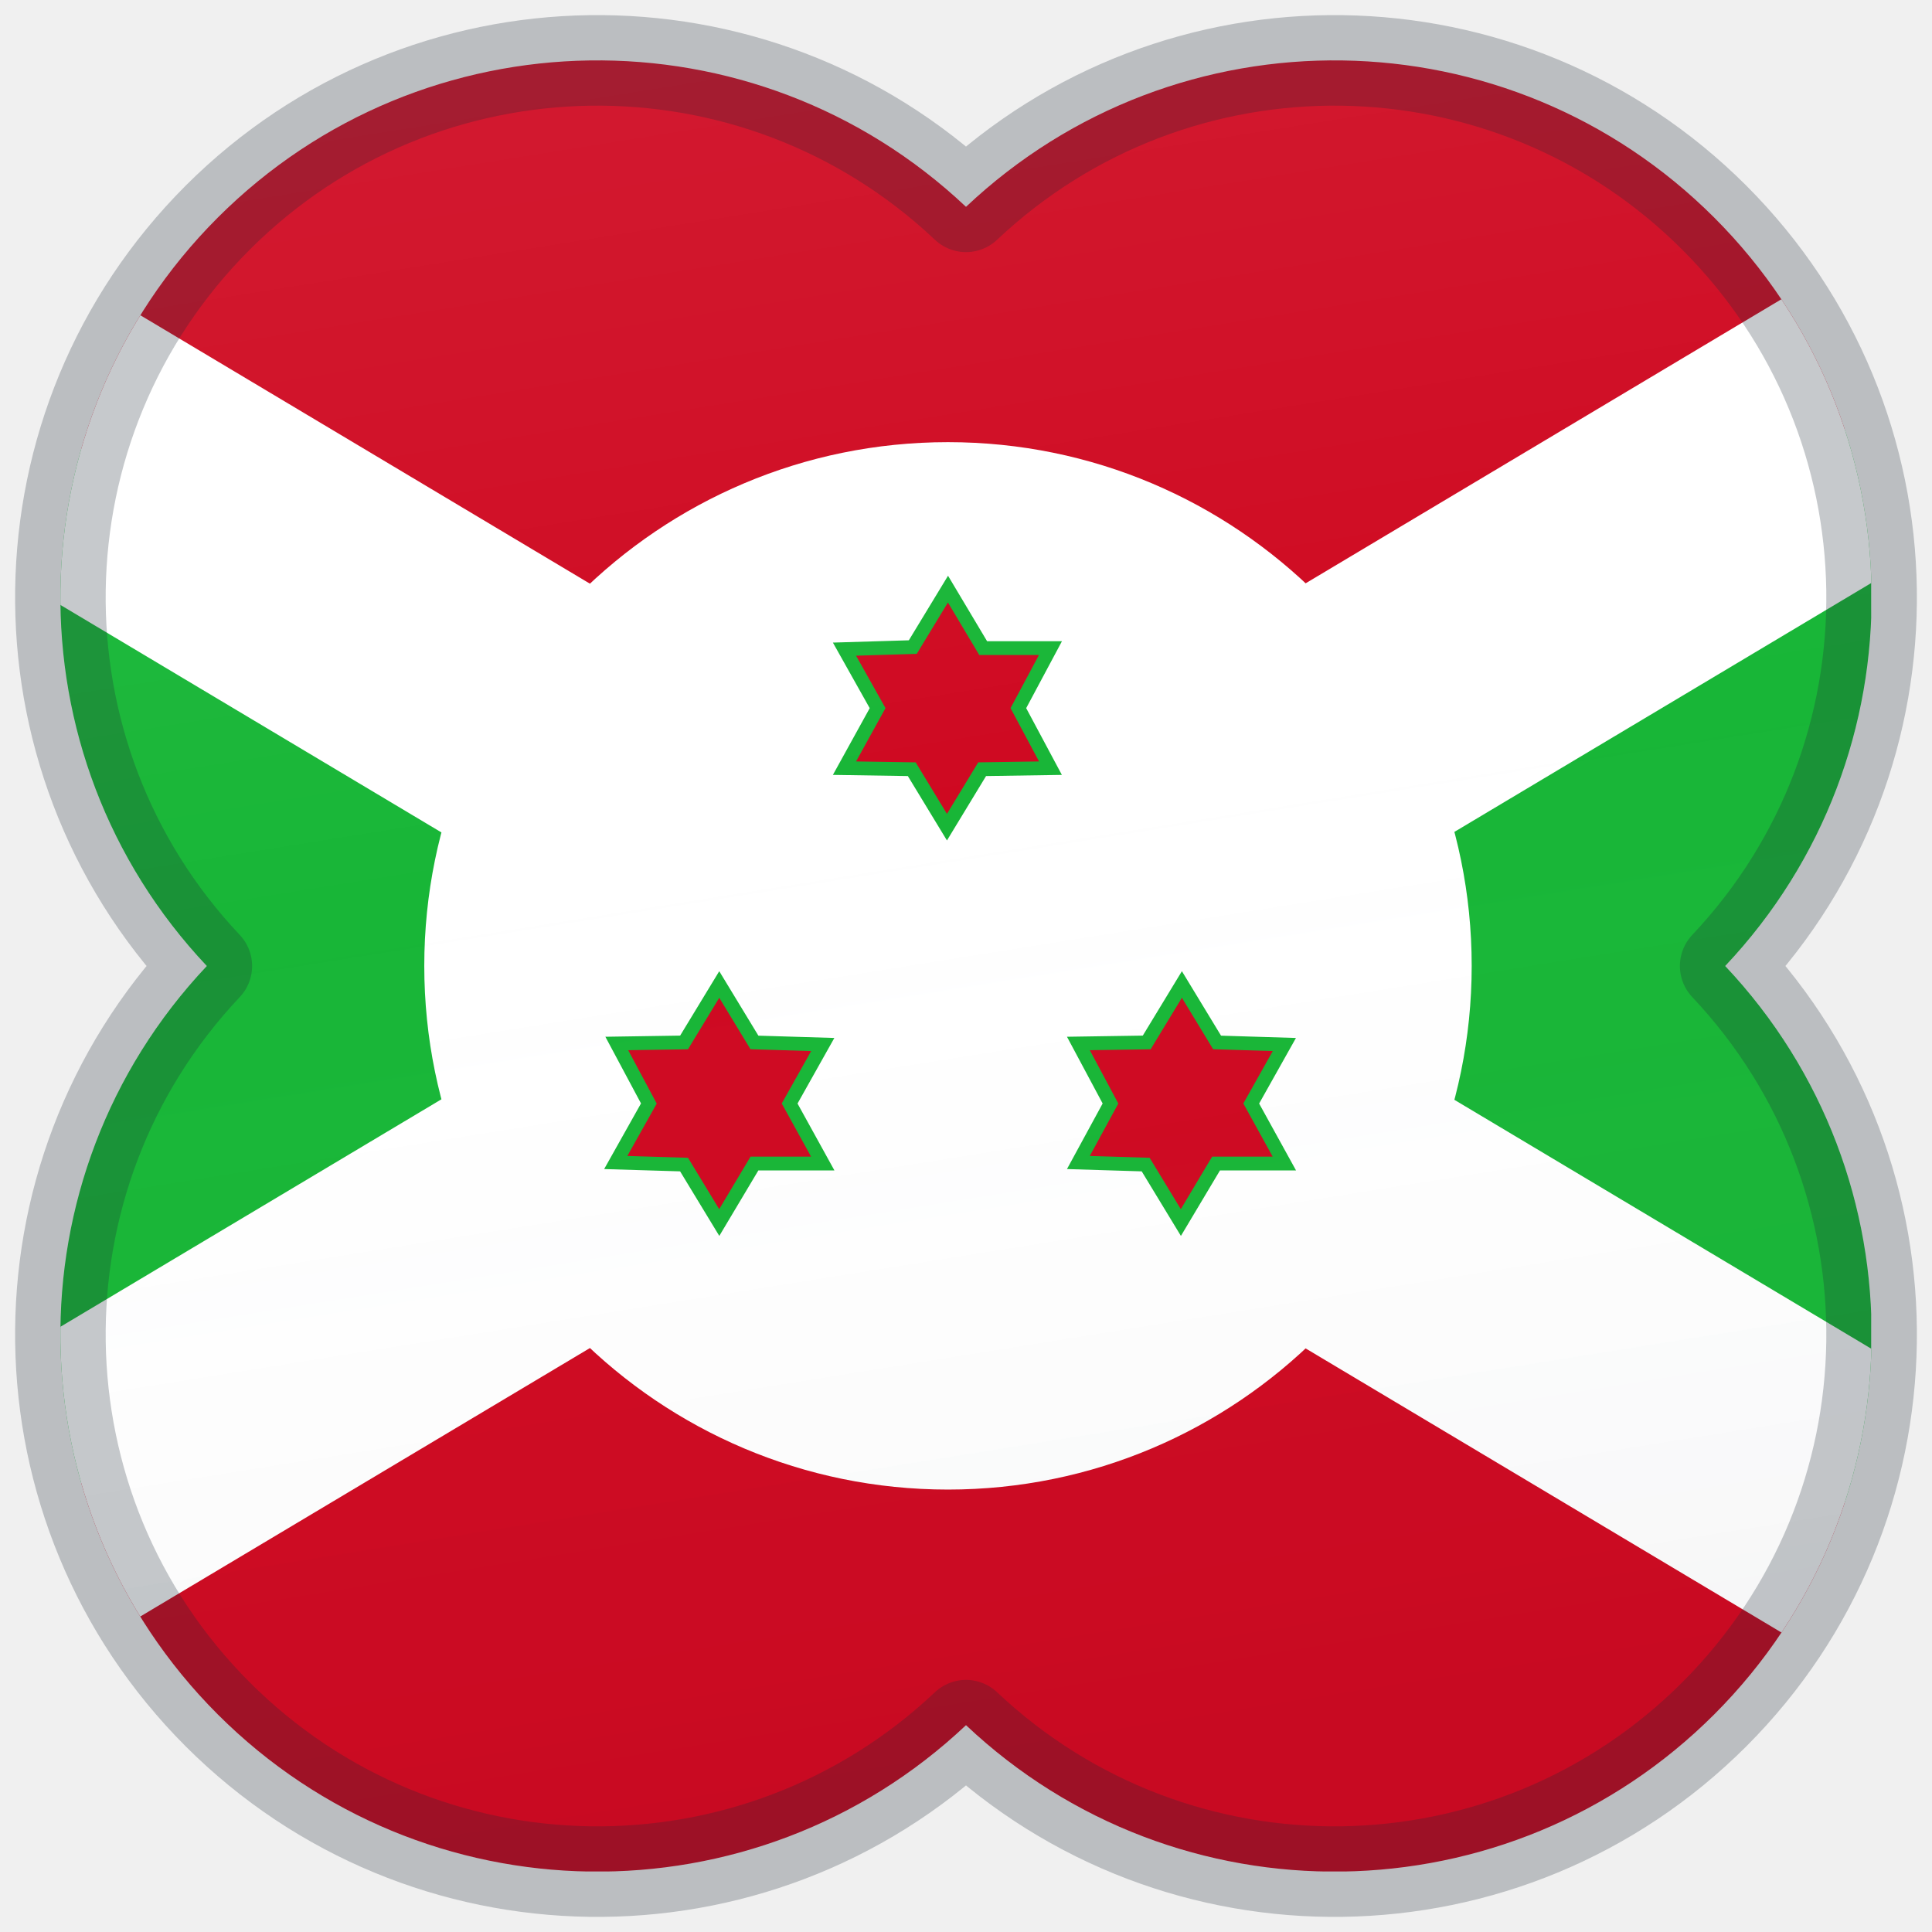
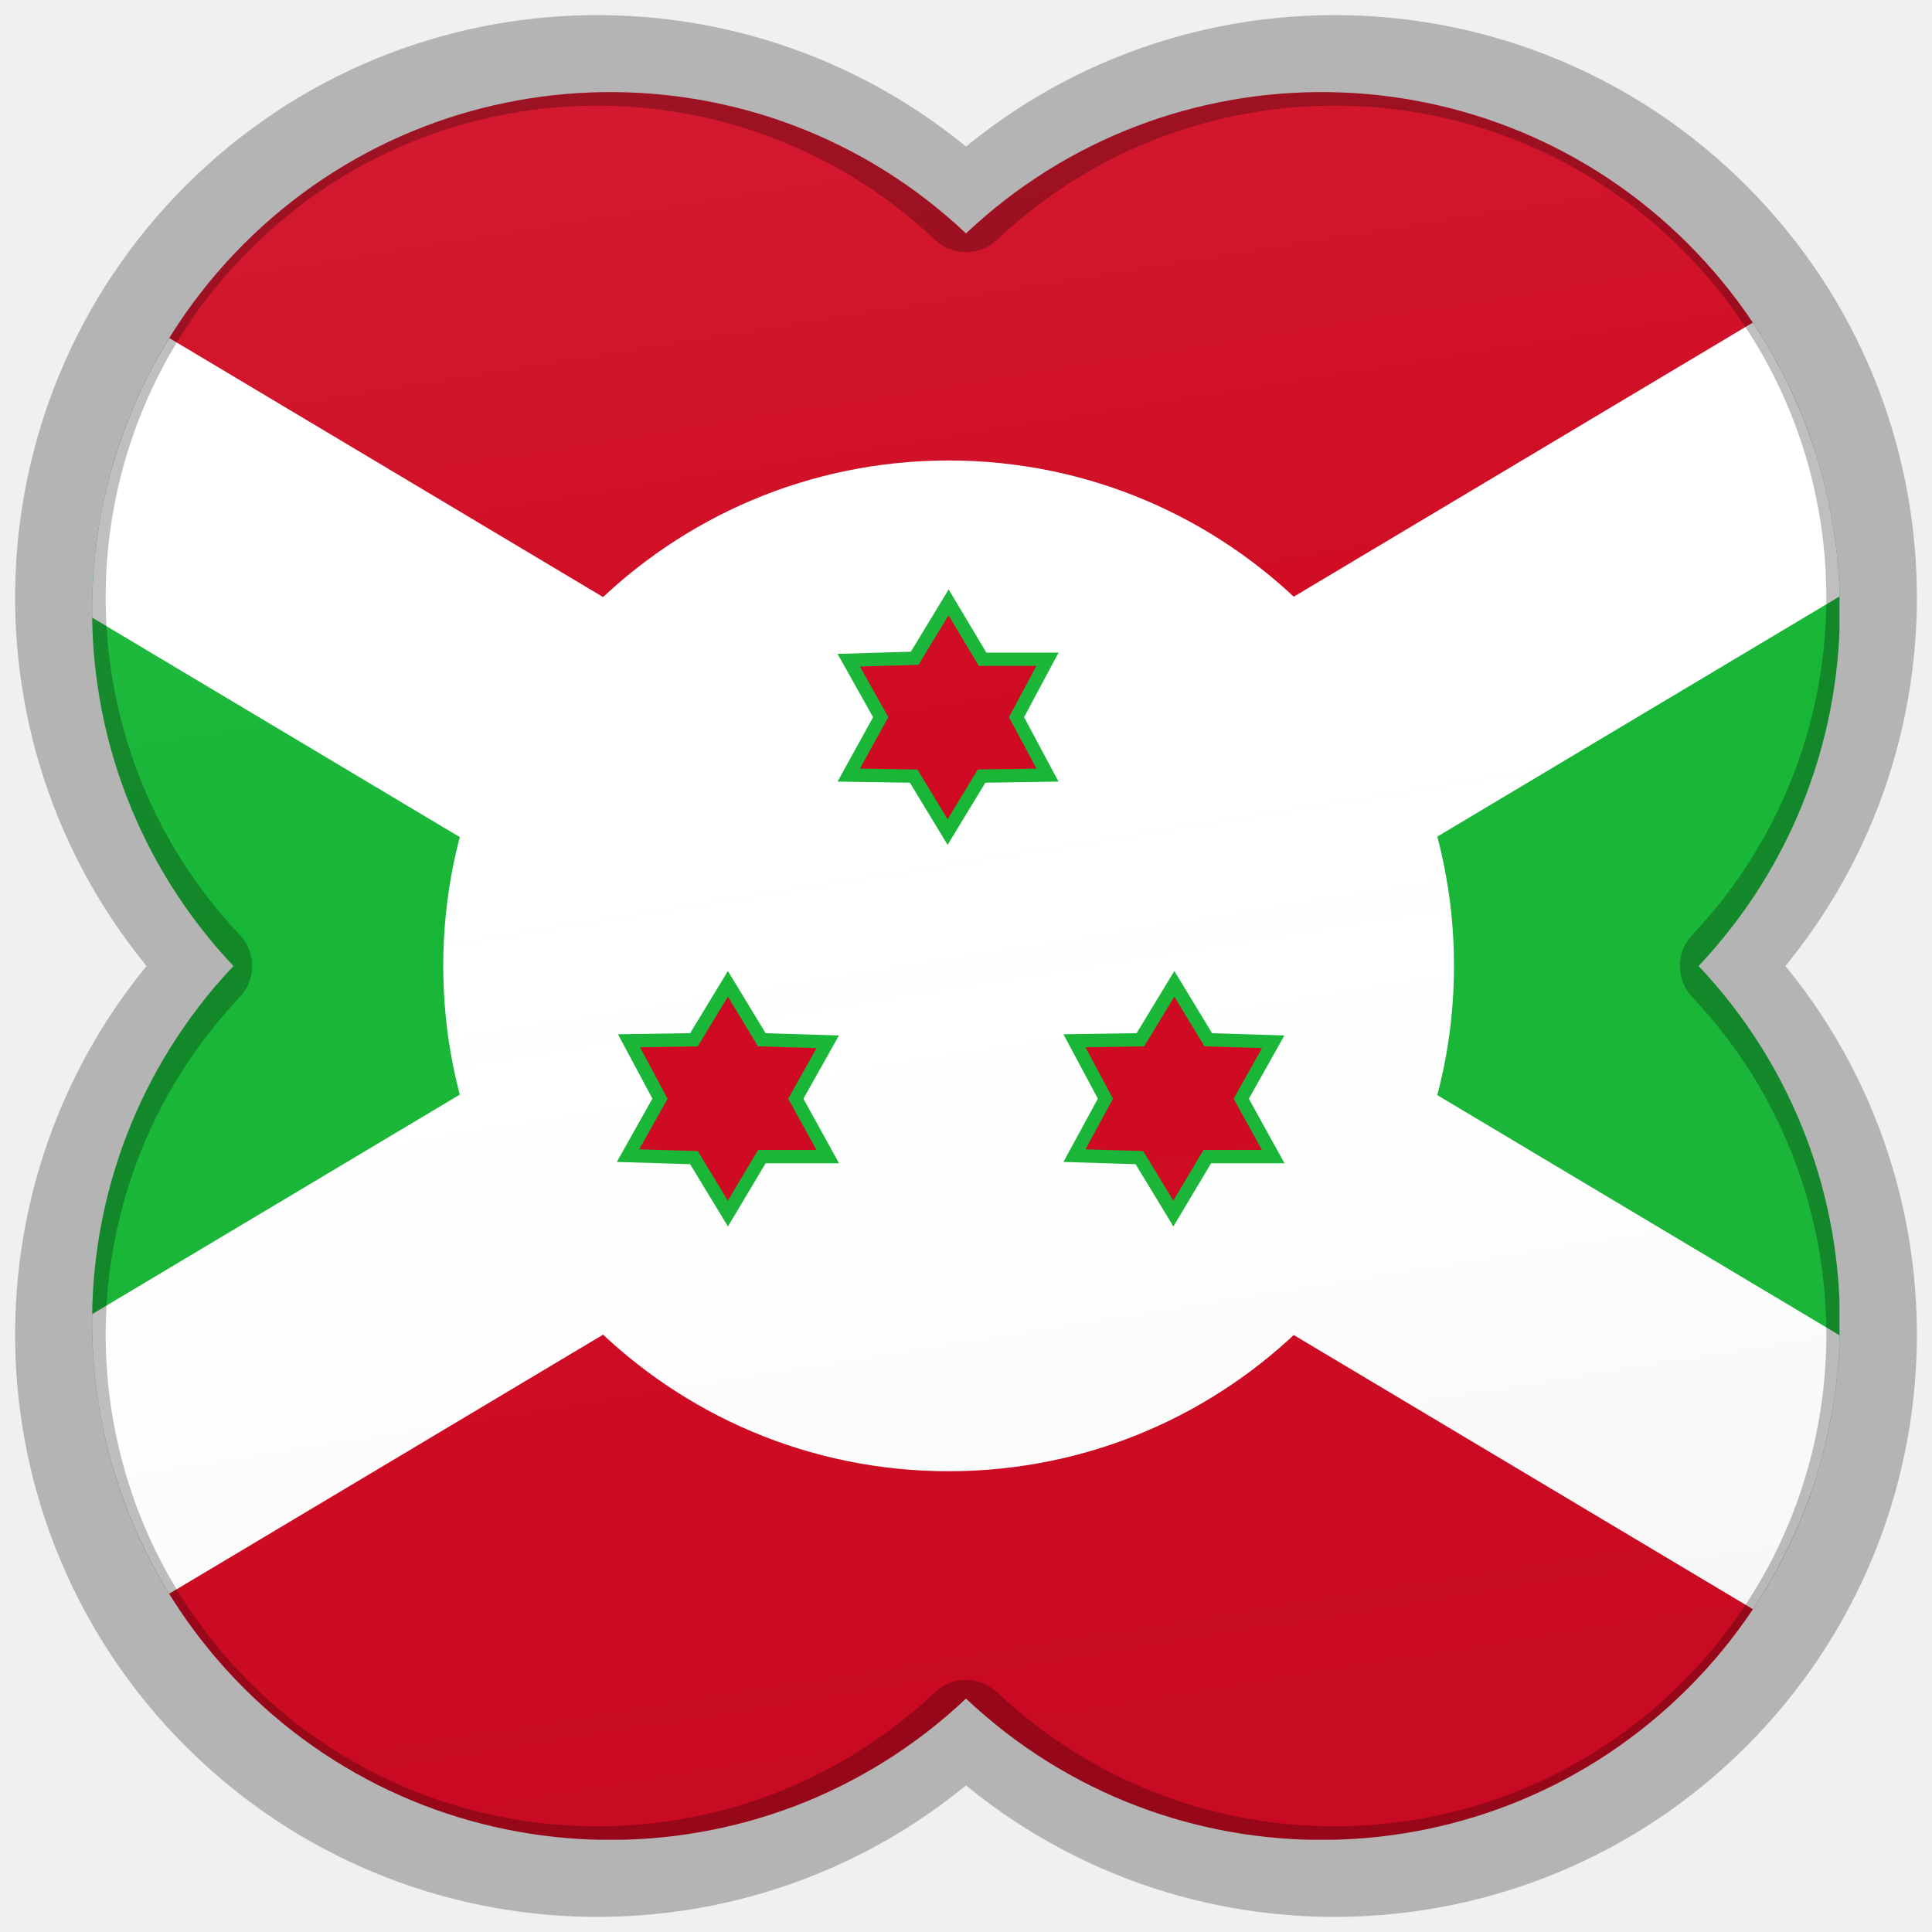
<svg xmlns="http://www.w3.org/2000/svg" viewBox="0 0 512 512" width="512" height="512" role="img" aria-labelledby="petal-soft-bi-title">
  <defs>
    <path id="petal-soft-bi-shape" d="M 256 54.811 A 142.322 142.322 0 0 1 457.189 256 A 142.322 142.322 0 0 1 256 457.189 A 142.322 142.322 0 0 1 54.811 256 A 142.322 142.322 0 0 1 256 54.811 Z" />
    <clipPath id="petal-soft-bi-clip" clipPathUnits="userSpaceOnUse">
      <path d="M 256 54.811 A 142.322 142.322 0 0 1 457.189 256 A 142.322 142.322 0 0 1 256 457.189 A 142.322 142.322 0 0 1 54.811 256 A 142.322 142.322 0 0 1 256 54.811 Z" />
    </clipPath>
    <linearGradient id="petal-soft-bi-shade" x1="0" y1="0" x2="0.16" y2="1">
      <stop offset="0%" stop-color="#ffffff" stop-opacity=".075" />
      <stop offset="48%" stop-color="#ffffff" stop-opacity="0" />
      <stop offset="100%" stop-color="#151a2b" stop-opacity=".038" />
    </linearGradient>
    <clipPath id="petal-soft-bi-source-bi-a">
      <path fill="gray" d="M60.8 337h175v175h-175z" />
    </clipPath>
  </defs>
-   <g clip-path="url(#petal-soft-bi-clip)">
-     <path d="M 256 54.811 A 142.322 142.322 0 0 1 457.189 256 A 142.322 142.322 0 0 1 256 457.189 A 142.322 142.322 0 0 1 54.811 256 A 142.322 142.322 0 0 1 256 54.811 Z" fill="#fff" />
-     <g transform="translate(16, 16) scale(0.9375)">
-       <g fill-rule="evenodd" clip-path="url(#petal-soft-bi-source-bi-a)" transform="translate(-178 -986)scale(2.9257)">
-         <path fill="#18b637" d="m0 337 146.6 87.5L0 512zm293.1 0-146.5 87.5L293 512z" />
-         <path fill="#cf0921" d="m0 337 146.6 87.5L293 337zm0 175 146.6-87.5L293 512z" />
-         <path fill="#fff" d="M293.1 337h-27.3L0 495.7V512h27.3l265.8-158.7z" />
-         <path fill="#fff" d="M197.2 424.5a50.6 50.6 0 1 1-101.2 0 50.6 50.6 0 0 1 101.2 0" />
-         <path fill="#fff" d="M0 337v16.3L265.8 512h27.3v-16.3L27.3 337z" />
-         <path fill="#cf0921" stroke="#18b637" stroke-width="1pt" d="m156.5 405.4-6.6.1-3.4 5.6-3.4-5.6-6.5-.1 3.2-5.8-3.2-5.7 6.6-.2 3.4-5.6 3.4 5.7h6.5l-3.1 5.8zm-22 38.2h-6.6l-3.4 5.7-3.4-5.6-6.6-.2 3.2-5.7-3.1-5.8 6.5-.1 3.4-5.6 3.4 5.6 6.6.2-3.2 5.7zm44.6 0h-6.6l-3.4 5.7-3.4-5.6-6.5-.2 3.1-5.7-3.1-5.8 6.6-.1 3.4-5.6 3.4 5.6 6.5.2-3.2 5.7z" />
+   <g transform="translate(8.96, 8.96) scale(0.965)">
+     <g clip-path="url(#petal-soft-bi-clip)">
+       <path d="M 256 54.811 A 142.322 142.322 0 0 1 457.189 256 A 142.322 142.322 0 0 1 256 457.189 A 142.322 142.322 0 0 1 54.811 256 A 142.322 142.322 0 0 1 256 54.811 Z" fill="#fff" />
+       <g transform="translate(16, 16) scale(0.9375)">
+         <g fill-rule="evenodd" clip-path="url(#petal-soft-bi-source-bi-a)" transform="translate(-178 -986)scale(2.9257)">
+           <path fill="#18b637" d="m0 337 146.6 87.5L0 512zm293.1 0-146.5 87.5L293 512z" />
+           <path fill="#cf0921" d="m0 337 146.6 87.5L293 337zm0 175 146.6-87.5L293 512z" />
+           <path fill="#fff" d="M293.1 337h-27.3L0 495.7V512h27.3l265.8-158.7z" />
+           <path fill="#fff" d="M197.2 424.5a50.6 50.6 0 1 1-101.2 0 50.6 50.6 0 0 1 101.2 0" />
+           <path fill="#fff" d="M0 337v16.3L265.8 512h27.3v-16.3L27.3 337z" />
+           <path fill="#cf0921" stroke="#18b637" stroke-width="1pt" d="m156.5 405.4-6.6.1-3.4 5.6-3.4-5.6-6.5-.1 3.2-5.8-3.2-5.7 6.6-.2 3.4-5.6 3.4 5.7h6.5l-3.1 5.8zm-22 38.2h-6.6l-3.4 5.7-3.4-5.6-6.6-.2 3.2-5.7-3.1-5.8 6.5-.1 3.4-5.6 3.4 5.6 6.6.2-3.2 5.7zm44.6 0h-6.6l-3.4 5.7-3.4-5.6-6.5-.2 3.1-5.7-3.1-5.8 6.6-.1 3.4-5.6 3.4 5.6 6.5.2-3.2 5.7z" />
+         </g>
      </g>
+       <path d="M 256 54.811 A 142.322 142.322 0 0 1 457.189 256 A 142.322 142.322 0 0 1 256 457.189 A 142.322 142.322 0 0 1 54.811 256 A 142.322 142.322 0 0 1 256 54.811 Z" fill="url(#petal-soft-bi-shade)" />
    </g>
-     <path d="M 256 54.811 A 142.322 142.322 0 0 1 457.189 256 A 142.322 142.322 0 0 1 256 457.189 A 142.322 142.322 0 0 1 54.811 256 A 142.322 142.322 0 0 1 256 54.811 Z" fill="url(#petal-soft-bi-shade)" />
  </g>
-   <path d="M 256 54.811 A 142.322 142.322 0 0 1 457.189 256 A 142.322 142.322 0 0 1 256 457.189 A 142.322 142.322 0 0 1 54.811 256 A 142.322 142.322 0 0 1 256 54.811 Z" fill="none" stroke="#1f2937" stroke-width="24" stroke-opacity="0.25" stroke-linejoin="round" />
+   <path d="M 256 54.811 A 142.322 142.322 0 0 1 457.189 256 A 142.322 142.322 0 0 1 256 457.189 A 142.322 142.322 0 0 1 54.811 256 A 142.322 142.322 0 0 1 256 54.811 Z" fill="none" stroke="currentColor" stroke-width="24" stroke-opacity="0.25" stroke-linejoin="round" />
</svg>
